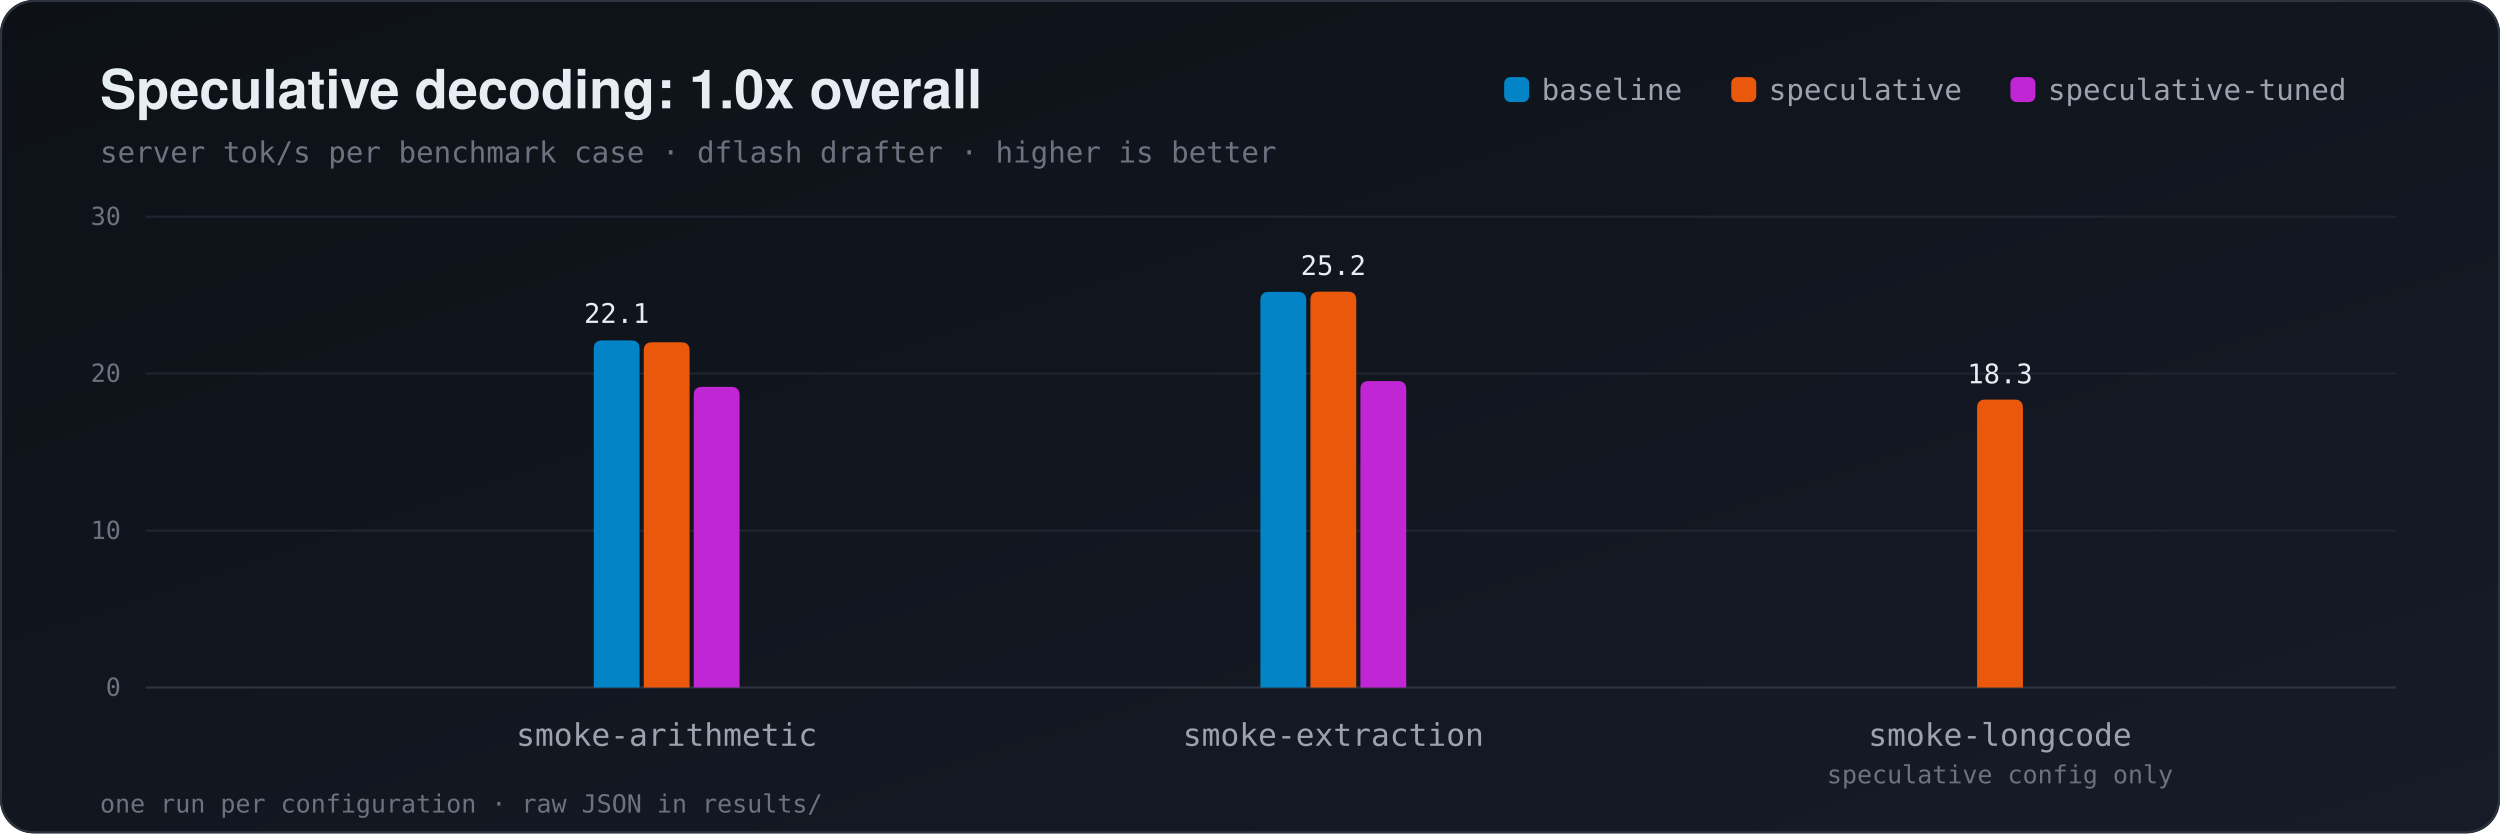
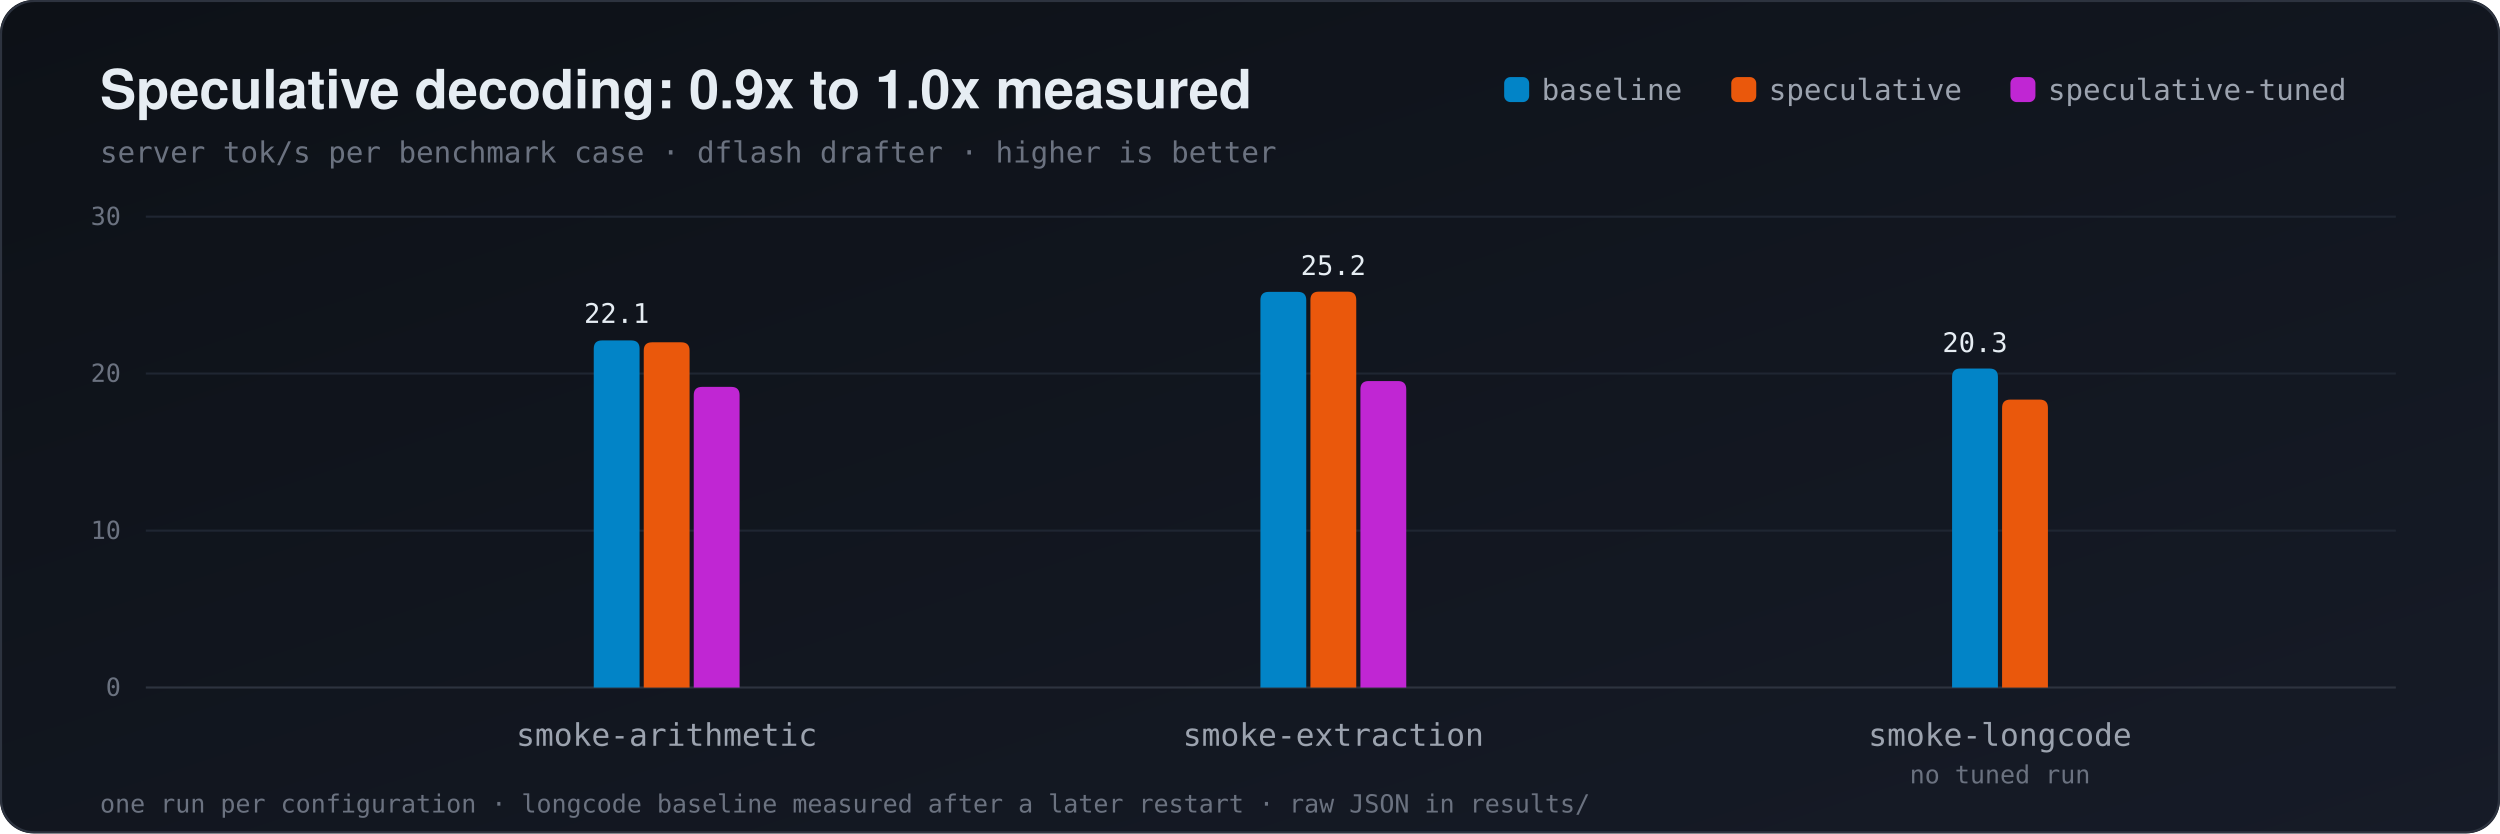
- <svg xmlns="http://www.w3.org/2000/svg" width="1200" height="400" viewBox="0 0 1200 400" role="img" aria-label="Speculative decoding measured at 1.0x overall: server tokens per second per benchmark case for baseline, speculative, and speculative-tuned configurations">
+ <svg xmlns="http://www.w3.org/2000/svg" width="1200" height="400" viewBox="0 0 1200 400" role="img" aria-label="Speculative decoding measured at 0.9x to 1.0x: server tokens per second per benchmark case for baseline, speculative, and speculative-tuned configurations">
  <defs>
    <linearGradient id="bg" x1="0" y1="0" x2="1" y2="1">
      <stop offset="0" stop-color="#0d1117" />
      <stop offset="1" stop-color="#161b27" />
    </linearGradient>
  </defs>
  <rect width="1200" height="400" rx="16" fill="url(#bg)" />
  <rect x="0.5" y="0.5" width="1199" height="399" rx="16" fill="none" stroke="#2d333f" />
-   <text x="48" y="52" font-family="-apple-system,'Segoe UI',Helvetica,Arial,sans-serif" font-size="26" font-weight="700" fill="#e6edf3">Speculative decoding: 1.0x overall</text>
+   <text x="48" y="52" font-family="-apple-system,'Segoe UI',Helvetica,Arial,sans-serif" font-size="26" font-weight="700" fill="#e6edf3">Speculative decoding: 0.9x to 1.0x measured</text>
  <text x="48" y="78" font-family="ui-monospace,SFMono-Regular,Menlo,Consolas,monospace" font-size="14" fill="#6b7280">server tok/s per benchmark case · dflash drafter · higher is better</text>
  <g font-family="ui-monospace,SFMono-Regular,Menlo,Consolas,monospace" font-size="14" fill="#9ca3af">
    <rect x="722" y="37" width="12" height="12" rx="3" fill="#0284c7" />
    <text x="740" y="48">baseline</text>
    <rect x="831" y="37" width="12" height="12" rx="3" fill="#ea580c" />
    <text x="849" y="48">speculative</text>
    <rect x="965" y="37" width="12" height="12" rx="3" fill="#c026d3" />
    <text x="983" y="48">speculative-tuned</text>
  </g>
  <g stroke="#1f2632" stroke-width="1">
    <line x1="70" y1="104" x2="1150" y2="104" />
    <line x1="70" y1="179.3" x2="1150" y2="179.3" />
    <line x1="70" y1="254.7" x2="1150" y2="254.7" />
  </g>
  <line x1="70" y1="330" x2="1150" y2="330" stroke="#2d333f" stroke-width="1" />
  <g font-family="ui-monospace,SFMono-Regular,Menlo,Consolas,monospace" font-size="12" fill="#6b7280" text-anchor="end">
    <text x="58" y="334">0</text>
    <text x="58" y="258.7">10</text>
    <text x="58" y="183.3">20</text>
    <text x="58" y="108">30</text>
  </g>
  <path d="M285,330 V167.4 Q285,163.4 289,163.4 H303 Q307,163.4 307,167.4 V330 Z" fill="#0284c7" />
  <path d="M309,330 V168.3 Q309,164.3 313,164.3 H327 Q331,164.3 331,168.3 V330 Z" fill="#ea580c" />
  <path d="M333,330 V189.7 Q333,185.7 337,185.7 H351 Q355,185.7 355,189.7 V330 Z" fill="#c026d3" />
  <path d="M605,330 V144.1 Q605,140.1 609,140.1 H623 Q627,140.1 627,144.1 V330 Z" fill="#0284c7" />
  <path d="M629,330 V144.0 Q629,140.0 633,140.0 H647 Q651,140.0 651,144.0 V330 Z" fill="#ea580c" />
  <path d="M653,330 V186.9 Q653,182.9 657,182.9 H671 Q675,182.9 675,186.9 V330 Z" fill="#c026d3" />
-   <path d="M949,330 V195.8 Q949,191.8 953,191.8 H967 Q971,191.8 971,195.8 V330 Z" fill="#ea580c" />
+   <path d="M937,330 V180.9 Q937,176.9 941,176.9 H955 Q959,176.9 959,180.9 V330 Z" fill="#0284c7" />
+   <path d="M961,330 V195.8 Q961,191.8 965,191.8 H979 Q983,191.8 983,195.8 V330 Z" fill="#ea580c" />
  <g font-family="ui-monospace,SFMono-Regular,Menlo,Consolas,monospace" font-size="13" fill="#e6edf3" text-anchor="middle">
    <text x="296" y="155">22.1</text>
    <text x="640" y="132">25.2</text>
-     <text x="960" y="184">18.3</text>
+     <text x="948" y="169">20.3</text>
  </g>
  <g font-family="ui-monospace,SFMono-Regular,Menlo,Consolas,monospace" font-size="15" fill="#9ca3af" text-anchor="middle">
    <text x="320" y="358">smoke-arithmetic</text>
    <text x="640" y="358">smoke-extraction</text>
    <text x="960" y="358">smoke-longcode</text>
  </g>
-   <text x="960" y="376" font-family="ui-monospace,SFMono-Regular,Menlo,Consolas,monospace" font-size="12" fill="#6b7280" text-anchor="middle">speculative config only</text>
-   <text x="48" y="390" font-family="ui-monospace,SFMono-Regular,Menlo,Consolas,monospace" font-size="12" fill="#6b7280">one run per configuration · raw JSON in results/</text>
+   <text x="960" y="376" font-family="ui-monospace,SFMono-Regular,Menlo,Consolas,monospace" font-size="12" fill="#6b7280" text-anchor="middle">no tuned run</text>
+   <text x="48" y="390" font-family="ui-monospace,SFMono-Regular,Menlo,Consolas,monospace" font-size="12" fill="#6b7280">one run per configuration · longcode baseline measured after a later restart · raw JSON in results/</text>
</svg>
